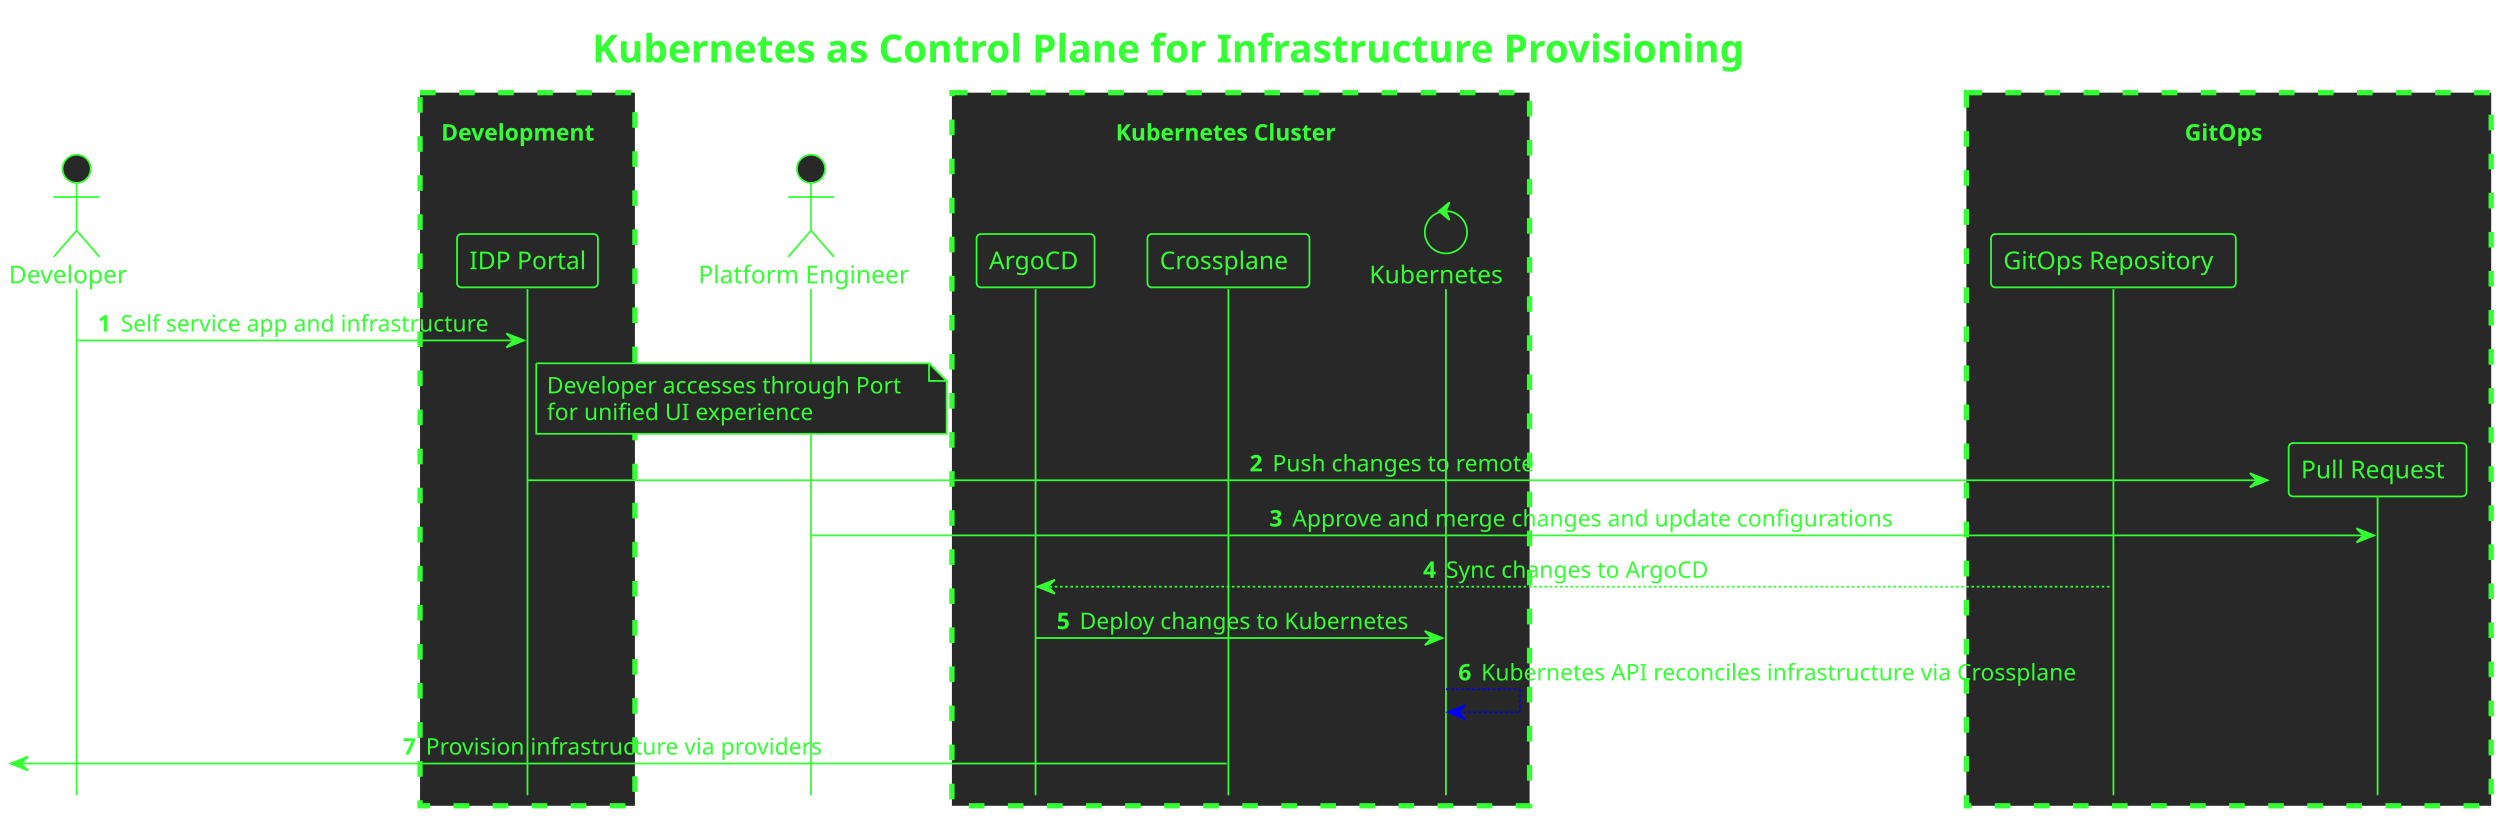
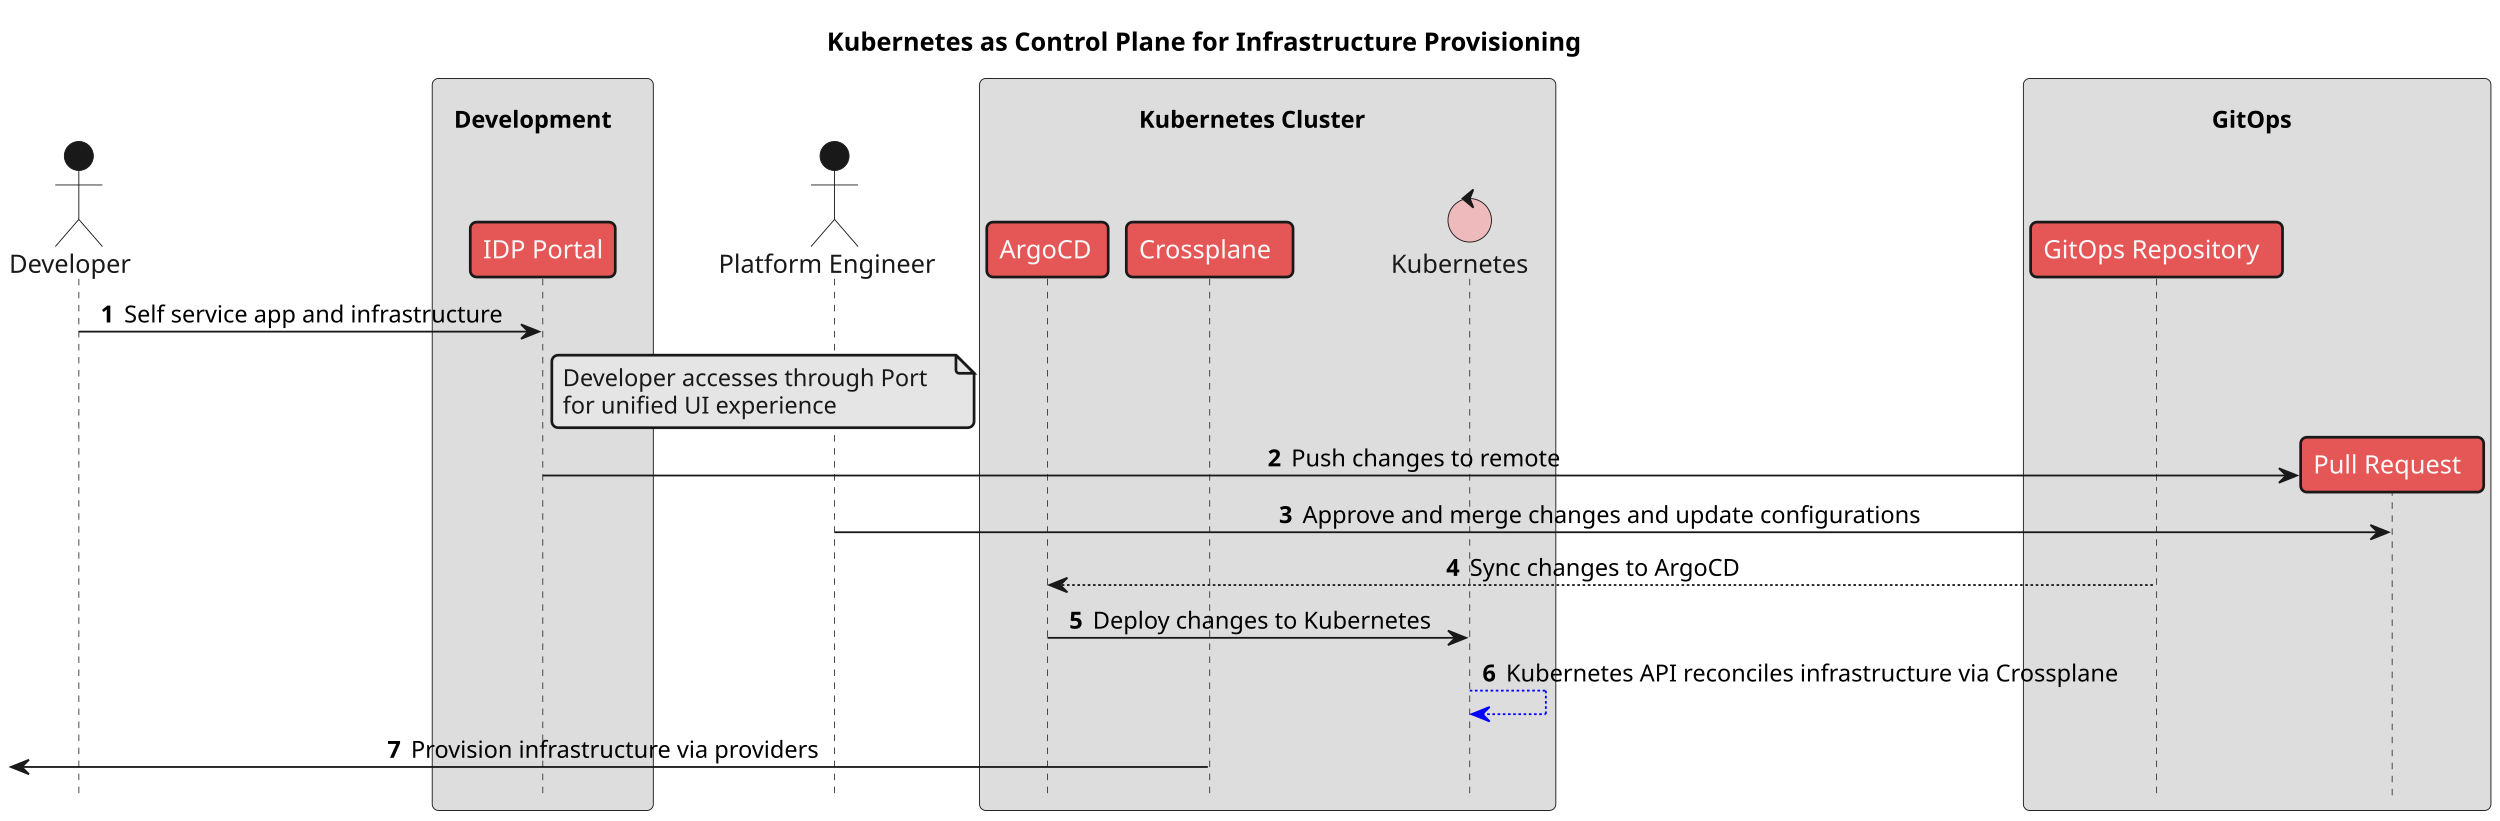
- <svg xmlns="http://www.w3.org/2000/svg" contentStyleType="text/css" height="626.249px" preserveAspectRatio="none" style="width:1920px;height:626px;" version="1.1" viewBox="0 0 1920 626" width="1920.676px" zoomAndPan="magnify">
+ <svg xmlns="http://www.w3.org/2000/svg" contentStyleType="text/css" height="630.489px" preserveAspectRatio="none" style="width:1920px;height:630px;" version="1.1" viewBox="0 0 1920 630" width="1920.696px" zoomAndPan="magnify">
  <defs />
  <g>
-     <rect fill="#282828" height="547.693" style="stroke:#33FF33;stroke-width:4.058;stroke-dasharray:12.0,18.0;" width="165.016" x="322.592" y="71.159" />
-     <text fill="#33FF33" font-family="Verdana" font-size="17.584" font-weight="bold" lengthAdjust="spacing" textLength="6.763" x="401.719" y="87.48"> </text>
-     <text fill="#33FF33" font-family="Verdana" font-size="17.584" font-weight="bold" lengthAdjust="spacing" textLength="132.554" x="338.824" y="107.949">Development</text>
-     <rect fill="#282828" height="547.693" style="stroke:#33FF33;stroke-width:4.058;stroke-dasharray:12.0,18.0;" width="443.649" x="731.074" y="71.159" />
-     <text fill="#33FF33" font-family="Verdana" font-size="17.584" font-weight="bold" lengthAdjust="spacing" textLength="6.763" x="949.517" y="87.48"> </text>
-     <text fill="#33FF33" font-family="Verdana" font-size="17.584" font-weight="bold" lengthAdjust="spacing" textLength="192.068" x="856.865" y="107.949">Kubernetes Cluster</text>
-     <rect fill="#282828" height="547.693" style="stroke:#33FF33;stroke-width:4.058;stroke-dasharray:12.0,18.0;" width="403.072" x="1510.166" y="71.159" />
-     <text fill="#33FF33" font-family="Verdana" font-size="17.584" font-weight="bold" lengthAdjust="spacing" textLength="6.763" x="1708.32" y="87.48"> </text>
-     <text fill="#33FF33" font-family="Verdana" font-size="17.584" font-weight="bold" lengthAdjust="spacing" textLength="67.629" x="1677.887" y="107.949">GitOps</text>
-     <text fill="#33FF33" font-family="Verdana" font-size="29.757" font-weight="bold" lengthAdjust="spacing" textLength="1017.147" x="454.808" y="47.91">Kubernetes as Control Plane for Infrastructure Provisioning</text>
-     <line style="stroke:#33FF33;stroke-width:1.353;" x1="58.838" x2="58.838" y1="222.057" y2="610.736" />
-     <line style="stroke:#33FF33;stroke-width:1.353;" x1="405.1" x2="405.1" y1="222.057" y2="610.736" />
-     <line style="stroke:#33FF33;stroke-width:1.353;" x1="622.867" x2="622.867" y1="222.057" y2="610.736" />
-     <line style="stroke:#33FF33;stroke-width:1.353;" x1="795.322" x2="795.322" y1="222.057" y2="610.736" />
-     <line style="stroke:#33FF33;stroke-width:1.353;" x1="943.431" x2="943.431" y1="222.057" y2="610.736" />
-     <line style="stroke:#33FF33;stroke-width:1.353;" x1="1110.476" x2="1110.476" y1="222.057" y2="610.736" />
-     <line style="stroke:#33FF33;stroke-width:1.353;" x1="1623.107" x2="1623.107" y1="222.057" y2="610.736" />
-     <line style="stroke:#33FF33;stroke-width:1.353;" x1="1825.995" x2="1825.995" y1="340.271" y2="610.736" />
-     <text fill="#33FF33" font-family="Verdana" font-size="18.936" lengthAdjust="spacing" textLength="96.034" x="6.763" y="217.591">Developer</text>
-     <ellipse cx="58.838" cy="129.679" fill="#282828" rx="10.821" ry="10.821" style="stroke:#33FF33;stroke-width:1.353;" />
-     <path d="M58.838,140.5 L58.838,177.02 M41.254,151.321 L76.421,151.321 M58.838,177.02 L41.254,197.309 M58.838,177.02 L76.421,197.309 " fill="none" style="stroke:#33FF33;stroke-width:1.353;" />
-     <rect fill="#282828" height="40.979" rx="3.381" ry="3.381" style="stroke:#33FF33;stroke-width:1.353;" width="108.207" x="350.997" y="179.725" />
-     <text fill="#33FF33" font-family="Verdana" font-size="18.936" lengthAdjust="spacing" textLength="89.271" x="360.465" y="206.77">IDP Portal</text>
-     <text fill="#33FF33" font-family="Verdana" font-size="18.936" lengthAdjust="spacing" textLength="165.016" x="536.302" y="217.591">Platform Engineer</text>
-     <ellipse cx="622.867" cy="129.679" fill="#282828" rx="10.821" ry="10.821" style="stroke:#33FF33;stroke-width:1.353;" />
-     <path d="M622.867,140.5 L622.867,177.02 M605.284,151.321 L640.451,151.321 M622.867,177.02 L605.284,197.309 M622.867,177.02 L640.451,197.309 " fill="none" style="stroke:#33FF33;stroke-width:1.353;" />
-     <rect fill="#282828" height="40.979" rx="3.381" ry="3.381" style="stroke:#33FF33;stroke-width:1.353;" width="90.624" x="750.011" y="179.725" />
-     <text fill="#33FF33" font-family="Verdana" font-size="18.936" lengthAdjust="spacing" textLength="71.687" x="759.479" y="206.77">ArgoCD</text>
-     <rect fill="#282828" height="40.979" rx="3.381" ry="3.381" style="stroke:#33FF33;stroke-width:1.353;" width="124.438" x="881.212" y="179.725" />
-     <text fill="#33FF33" font-family="Verdana" font-size="18.936" lengthAdjust="spacing" textLength="105.502" x="890.68" y="206.77">Crossplane</text>
-     <text fill="#33FF33" font-family="Verdana" font-size="18.936" lengthAdjust="spacing" textLength="109.56" x="1051.638" y="217.591">Kubernetes</text>
-     <ellipse cx="1110.476" cy="178.373" fill="#282828" rx="16.231" ry="16.231" style="stroke:#33FF33;stroke-width:1.353;" />
-     <polygon fill="#33FF33" points="1105.065,162.142,1113.181,155.379,1110.476,162.142,1113.181,168.905,1105.065,162.142" style="stroke:#33FF33;stroke-width:1.353;" />
-     <rect fill="#282828" height="40.979" rx="3.381" ry="3.381" style="stroke:#33FF33;stroke-width:1.353;" width="188.01" x="1529.102" y="179.725" />
-     <text fill="#33FF33" font-family="Verdana" font-size="18.936" lengthAdjust="spacing" textLength="169.074" x="1538.57" y="206.77">GitOps Repository</text>
-     <polygon fill="#33FF33" points="388.869,256.051,402.395,261.462,388.869,266.872,394.28,261.462" style="stroke:#33FF33;stroke-width:1.353;" />
-     <line style="stroke:#33FF33;stroke-width:1.353;" x1="58.838" x2="396.985" y1="261.462" y2="261.462" />
-     <text fill="#33FF33" font-family="Verdana" font-size="17.584" font-weight="bold" lengthAdjust="spacing" textLength="12.173" x="75.069" y="254.61">1</text>
-     <text fill="#33FF33" font-family="Verdana" font-size="17.584" lengthAdjust="spacing" textLength="296.217" x="92.652" y="254.61">Self service app and infrastructure</text>
-     <path d="M411.863,279.045 L411.863,333.149 L727.017,333.149 L727.017,292.571 L713.491,279.045 L411.863,279.045 " fill="#282828" style="stroke:#33FF33;stroke-width:1.353;" />
-     <path d="M713.491,279.045 L713.491,292.571 L727.017,292.571 L713.491,279.045 " fill="#282828" style="stroke:#33FF33;stroke-width:1.353;" />
-     <text fill="#33FF33" font-family="Verdana" font-size="17.584" lengthAdjust="spacing" textLength="286.749" x="419.979" y="302.13">Developer accesses through Port</text>
-     <text fill="#33FF33" font-family="Verdana" font-size="17.584" lengthAdjust="spacing" textLength="208.299" x="419.979" y="322.598">for unified UI experience</text>
-     <rect fill="#282828" height="40.979" rx="3.381" ry="3.381" style="stroke:#33FF33;stroke-width:1.353;" width="136.612" x="1757.689" y="340.271" />
-     <text fill="#33FF33" font-family="Verdana" font-size="18.936" lengthAdjust="spacing" textLength="117.675" x="1767.157" y="367.316">Pull Request</text>
-     <polygon fill="#33FF33" points="1727.932,363.445,1741.458,368.855,1727.932,374.266,1733.343,368.855" style="stroke:#33FF33;stroke-width:1.353;" />
-     <line style="stroke:#33FF33;stroke-width:1.353;" x1="405.1" x2="1736.048" y1="368.855" y2="368.855" />
-     <text fill="#33FF33" font-family="Verdana" font-size="17.584" font-weight="bold" lengthAdjust="spacing" textLength="12.173" x="959.662" y="362.003">2</text>
-     <text fill="#33FF33" font-family="Verdana" font-size="17.584" lengthAdjust="spacing" textLength="212.357" x="977.245" y="362.003">Push changes to remote</text>
-     <polygon fill="#33FF33" points="1809.764,405.777,1823.29,411.187,1809.764,416.597,1815.174,411.187" style="stroke:#33FF33;stroke-width:1.353;" />
-     <line style="stroke:#33FF33;stroke-width:1.353;" x1="622.867" x2="1817.88" y1="411.187" y2="411.187" />
-     <text fill="#33FF33" font-family="Verdana" font-size="17.584" font-weight="bold" lengthAdjust="spacing" textLength="12.173" x="974.879" y="404.335">3</text>
-     <text fill="#33FF33" font-family="Verdana" font-size="17.584" lengthAdjust="spacing" textLength="481.522" x="992.462" y="404.335">Approve and merge changes and update configurations</text>
-     <polygon fill="#33FF33" points="810.201,445.181,796.675,450.592,810.201,456.002,804.79,450.592" style="stroke:#33FF33;stroke-width:1.353;" />
-     <line style="stroke:#33FF33;stroke-width:1.353;stroke-dasharray:2.0,2.0;" x1="802.085" x2="1621.754" y1="450.592" y2="450.592" />
-     <text fill="#33FF33" font-family="Verdana" font-size="17.584" font-weight="bold" lengthAdjust="spacing" textLength="12.173" x="1092.892" y="443.74">4</text>
-     <text fill="#33FF33" font-family="Verdana" font-size="17.584" lengthAdjust="spacing" textLength="215.062" x="1110.476" y="443.74">Sync changes to ArgoCD</text>
-     <polygon fill="#33FF33" points="1094.245,484.586,1107.77,489.997,1094.245,495.407,1099.655,489.997" style="stroke:#33FF33;stroke-width:1.353;" />
-     <line style="stroke:#33FF33;stroke-width:1.353;" x1="795.322" x2="1102.36" y1="489.997" y2="489.997" />
-     <text fill="#33FF33" font-family="Verdana" font-size="17.584" font-weight="bold" lengthAdjust="spacing" textLength="12.173" x="811.553" y="483.144">5</text>
-     <text fill="#33FF33" font-family="Verdana" font-size="17.584" lengthAdjust="spacing" textLength="265.107" x="829.137" y="483.144">Deploy changes to Kubernetes</text>
-     <line style="stroke:#0000FF;stroke-width:1.353;stroke-dasharray:2.0,2.0;" x1="1110.476" x2="1167.284" y1="529.401" y2="529.401" />
-     <line style="stroke:#0000FF;stroke-width:1.353;stroke-dasharray:2.0,2.0;" x1="1167.284" x2="1167.284" y1="529.401" y2="546.985" />
-     <line style="stroke:#0000FF;stroke-width:1.353;stroke-dasharray:2.0,2.0;" x1="1111.828" x2="1167.284" y1="546.985" y2="546.985" />
-     <polygon fill="#0000FF" points="1125.354,541.574,1111.828,546.985,1125.354,552.395,1119.944,546.985" style="stroke:#0000FF;stroke-width:1.353;" />
-     <text fill="#33FF33" font-family="Verdana" font-size="17.584" font-weight="bold" lengthAdjust="spacing" textLength="12.173" x="1119.944" y="522.549">6</text>
-     <text fill="#33FF33" font-family="Verdana" font-size="17.584" lengthAdjust="spacing" textLength="476.111" x="1137.527" y="522.549">Kubernetes API reconciles infrastructure via Crossplane</text>
-     <polygon fill="#33FF33" points="21.641,580.979,8.116,586.39,21.641,591.8,16.231,586.39" style="stroke:#33FF33;stroke-width:1.353;" />
-     <line style="stroke:#33FF33;stroke-width:1.353;" x1="13.526" x2="942.078" y1="586.39" y2="586.39" />
-     <text fill="#33FF33" font-family="Verdana" font-size="17.584" font-weight="bold" lengthAdjust="spacing" textLength="12.173" x="309.405" y="579.538">7</text>
-     <text fill="#33FF33" font-family="Verdana" font-size="17.584" lengthAdjust="spacing" textLength="313.801" x="326.988" y="579.538">Provision infrastructure via providers</text>
+     <rect fill="#DDDDDD" height="562.182" rx="4.871" ry="4.871" style="stroke:#181818;stroke-width:0.696;" width="169.801" x="331.946" y="60.261" />
+     <text fill="#000000" font-family="sans-serif" font-size="18.093" font-weight="bold" lengthAdjust="spacing" textLength="6.959" x="413.367" y="77.056"> </text>
+     <text fill="#000000" font-family="sans-serif" font-size="18.093" font-weight="bold" lengthAdjust="spacing" textLength="136.397" x="348.648" y="98.118">Development</text>
+     <rect fill="#DDDDDD" height="562.182" rx="4.871" ry="4.871" style="stroke:#181818;stroke-width:0.696;" width="442.595" x="752.273" y="60.261" />
+     <text fill="#000000" font-family="sans-serif" font-size="18.093" font-weight="bold" lengthAdjust="spacing" textLength="6.959" x="970.091" y="77.056"> </text>
+     <text fill="#000000" font-family="sans-serif" font-size="18.093" font-weight="bold" lengthAdjust="spacing" textLength="197.637" x="874.752" y="98.118">Kubernetes Cluster</text>
+     <rect fill="#DDDDDD" height="562.182" rx="4.871" ry="4.871" style="stroke:#181818;stroke-width:0.696;" width="359.087" x="1553.954" y="60.261" />
+     <text fill="#000000" font-family="sans-serif" font-size="18.093" font-weight="bold" lengthAdjust="spacing" textLength="6.959" x="1730.018" y="77.056"> </text>
+     <text fill="#000000" font-family="sans-serif" font-size="18.093" font-weight="bold" lengthAdjust="spacing" textLength="69.59" x="1698.702" y="98.118">GitOps</text>
+     <text fill="#000000" font-family="sans-serif" font-size="19.485" font-weight="bold" lengthAdjust="spacing" textLength="656.934" x="635.013" y="38.964">Kubernetes as Control Plane for Infrastructure Provisioning</text>
+     <line style="stroke:#393939;stroke-width:0.696;stroke-dasharray:5.0,5.0;" x1="60.544" x2="60.544" y1="214.143" y2="614.092" />
+     <line style="stroke:#393939;stroke-width:0.696;stroke-dasharray:5.0,5.0;" x1="416.847" x2="416.847" y1="214.143" y2="614.092" />
+     <line style="stroke:#393939;stroke-width:0.696;stroke-dasharray:5.0,5.0;" x1="640.928" x2="640.928" y1="214.143" y2="614.092" />
+     <line style="stroke:#393939;stroke-width:0.696;stroke-dasharray:5.0,5.0;" x1="804.465" x2="804.465" y1="214.143" y2="614.092" />
+     <line style="stroke:#393939;stroke-width:0.696;stroke-dasharray:5.0,5.0;" x1="929.032" x2="929.032" y1="214.143" y2="614.092" />
+     <line style="stroke:#393939;stroke-width:0.696;stroke-dasharray:5.0,5.0;" x1="1128.757" x2="1128.757" y1="214.143" y2="614.092" />
+     <line style="stroke:#393939;stroke-width:0.696;stroke-dasharray:5.0,5.0;" x1="1656.252" x2="1656.252" y1="214.143" y2="614.092" />
+     <line style="stroke:#393939;stroke-width:0.696;stroke-dasharray:5.0,5.0;" x1="1837.187" x2="1837.187" y1="335.785" y2="614.092" />
+     <text fill="#191919" font-family="sans-serif" font-size="19.485" lengthAdjust="spacing" textLength="98.818" x="6.959" y="209.547">Developer</text>
+     <ellipse cx="60.544" cy="119.782" fill="#191919" rx="11.134" ry="11.134" style="stroke:#191919;stroke-width:0.696;" />
+     <path d="M60.544,130.917 L60.544,168.496 M42.45,142.052 L78.637,142.052 M60.544,168.496 L42.45,189.373 M60.544,168.496 L78.637,189.373 " fill="none" style="stroke:#191919;stroke-width:0.696;" />
+     <rect fill="#E55756" height="42.167" rx="4.871" ry="4.871" style="stroke:#191919;stroke-width:2.088;" width="111.345" x="361.174" y="170.583" />
+     <text fill="#F9F9F9" font-family="sans-serif" font-size="19.485" lengthAdjust="spacing" textLength="91.859" x="370.917" y="198.413">IDP Portal</text>
+     <text fill="#191919" font-family="sans-serif" font-size="19.485" lengthAdjust="spacing" textLength="169.801" x="551.852" y="209.547">Platform Engineer</text>
+     <ellipse cx="640.928" cy="119.782" fill="#191919" rx="11.134" ry="11.134" style="stroke:#191919;stroke-width:0.696;" />
+     <path d="M640.928,130.917 L640.928,168.496 M622.834,142.052 L659.021,142.052 M640.928,168.496 L622.834,189.373 M640.928,168.496 L659.021,189.373 " fill="none" style="stroke:#191919;stroke-width:0.696;" />
+     <rect fill="#E55756" height="42.167" rx="4.871" ry="4.871" style="stroke:#191919;stroke-width:2.088;" width="93.251" x="757.84" y="170.583" />
+     <text fill="#F9F9F9" font-family="sans-serif" font-size="19.485" lengthAdjust="spacing" textLength="73.766" x="767.582" y="198.413">ArgoCD</text>
+     <rect fill="#E55756" height="42.167" rx="4.871" ry="4.871" style="stroke:#191919;stroke-width:2.088;" width="128.046" x="865.009" y="170.583" />
+     <text fill="#F9F9F9" font-family="sans-serif" font-size="19.485" lengthAdjust="spacing" textLength="108.561" x="874.752" y="198.413">Crossplane</text>
+     <text fill="#191919" font-family="sans-serif" font-size="19.485" lengthAdjust="spacing" textLength="112.737" x="1068.213" y="209.547">Kubernetes</text>
+     <ellipse cx="1128.757" cy="169.192" fill="#EFBABC" rx="16.702" ry="16.702" style="stroke:#191919;stroke-width:0.696;" />
+     <polygon fill="#191919" points="1123.19,152.49,1131.54,145.531,1128.757,152.49,1131.54,159.449,1123.19,152.49" style="stroke:#191919;stroke-width:1.392;" />
+     <rect fill="#E55756" height="42.167" rx="4.871" ry="4.871" style="stroke:#191919;stroke-width:2.088;" width="193.461" x="1559.522" y="170.583" />
+     <text fill="#F9F9F9" font-family="sans-serif" font-size="19.485" lengthAdjust="spacing" textLength="173.976" x="1569.264" y="198.413">GitOps Repository</text>
+     <polygon fill="#191919" points="400.145,249.123,414.063,254.69,400.145,260.257,405.712,254.69" style="stroke:#191919;stroke-width:1.392;" />
+     <line style="stroke:#191919;stroke-width:1.392;" x1="60.544" x2="408.496" y1="254.69" y2="254.69" />
+     <text fill="#000000" font-family="sans-serif" font-size="18.093" font-weight="bold" lengthAdjust="spacing" textLength="12.526" x="77.245" y="247.639">1</text>
+     <text fill="#000000" font-family="sans-serif" font-size="18.093" lengthAdjust="spacing" textLength="304.806" x="95.339" y="247.639">Self service app and infrastructure</text>
+     <path d="M423.806,277.655 L423.806,323.585 A4.871,4.871 0 0 0 428.677,328.456 L743.226,328.456 A4.871,4.871 0 0 0 748.097,323.585 L748.097,286.702 L734.179,272.784 L428.677,272.784 A4.871,4.871 0 0 0 423.806,277.655 " fill="#E5E5E5" style="stroke:#191919;stroke-width:2.088;" />
+     <path d="M734.179,272.784 L734.179,284.266 A2.436,2.436 0 0 0 736.615,286.702 L748.097,286.702 L734.179,272.784 " fill="#E5E5E5" style="stroke:#191919;stroke-width:2.088;" />
+     <text fill="#191919" font-family="sans-serif" font-size="18.093" lengthAdjust="spacing" textLength="295.063" x="432.157" y="296.538">Developer accesses through Port</text>
+     <text fill="#191919" font-family="sans-serif" font-size="18.093" lengthAdjust="spacing" textLength="214.339" x="432.157" y="317.599">for unified UI experience</text>
+     <rect fill="#E55756" height="42.167" rx="4.871" ry="4.871" style="stroke:#191919;stroke-width:2.088;" width="140.573" x="1766.901" y="335.785" />
+     <text fill="#F9F9F9" font-family="sans-serif" font-size="19.485" lengthAdjust="spacing" textLength="121.087" x="1776.644" y="363.614">Pull Request</text>
+     <polygon fill="#191919" points="1750.199,359.63,1764.117,365.197,1750.199,370.765,1755.767,365.197" style="stroke:#191919;stroke-width:1.392;" />
+     <line style="stroke:#191919;stroke-width:1.392;" x1="416.847" x2="1758.55" y1="365.197" y2="365.197" />
+     <text fill="#000000" font-family="sans-serif" font-size="18.093" font-weight="bold" lengthAdjust="spacing" textLength="12.526" x="973.57" y="358.147">2</text>
+     <text fill="#000000" font-family="sans-serif" font-size="18.093" lengthAdjust="spacing" textLength="218.514" x="991.664" y="358.147">Push changes to remote</text>
+     <polygon fill="#191919" points="1820.486,403.19,1834.404,408.757,1820.486,414.324,1826.053,408.757" style="stroke:#191919;stroke-width:1.392;" />
+     <line style="stroke:#191919;stroke-width:1.392;" x1="640.928" x2="1828.836" y1="408.757" y2="408.757" />
+     <text fill="#000000" font-family="sans-serif" font-size="18.093" font-weight="bold" lengthAdjust="spacing" textLength="12.526" x="982.269" y="401.706">3</text>
+     <text fill="#000000" font-family="sans-serif" font-size="18.093" lengthAdjust="spacing" textLength="495.484" x="1000.362" y="401.706">Approve and merge changes and update configurations</text>
+     <polygon fill="#191919" points="819.775,443.737,805.857,449.304,819.775,454.871,814.208,449.304" style="stroke:#191919;stroke-width:1.392;" />
+     <line style="stroke:#191919;stroke-width:1.392;stroke-dasharray:2.0,2.0;" x1="811.424" x2="1654.861" y1="449.304" y2="449.304" />
+     <text fill="#000000" font-family="sans-serif" font-size="18.093" font-weight="bold" lengthAdjust="spacing" textLength="12.526" x="1110.663" y="442.253">4</text>
+     <text fill="#000000" font-family="sans-serif" font-size="18.093" lengthAdjust="spacing" textLength="221.298" x="1128.757" y="442.253">Sync changes to ArgoCD</text>
+     <polygon fill="#191919" points="1112.055,484.284,1125.973,489.851,1112.055,495.419,1117.622,489.851" style="stroke:#191919;stroke-width:1.392;" />
+     <line style="stroke:#191919;stroke-width:1.392;" x1="804.465" x2="1120.406" y1="489.851" y2="489.851" />
+     <text fill="#000000" font-family="sans-serif" font-size="18.093" font-weight="bold" lengthAdjust="spacing" textLength="12.526" x="821.167" y="482.801">5</text>
+     <text fill="#000000" font-family="sans-serif" font-size="18.093" lengthAdjust="spacing" textLength="272.795" x="839.261" y="482.801">Deploy changes to Kubernetes</text>
+     <line style="stroke:#0000FF;stroke-width:1.392;stroke-dasharray:2.0,2.0;" x1="1128.757" x2="1187.213" y1="530.399" y2="530.399" />
+     <line style="stroke:#0000FF;stroke-width:1.392;stroke-dasharray:2.0,2.0;" x1="1187.213" x2="1187.213" y1="530.399" y2="548.492" />
+     <line style="stroke:#0000FF;stroke-width:1.392;stroke-dasharray:2.0,2.0;" x1="1130.149" x2="1187.213" y1="548.492" y2="548.492" />
+     <polygon fill="#0000FF" points="1144.067,542.925,1130.149,548.492,1144.067,554.059,1138.499,548.492" style="stroke:#0000FF;stroke-width:1.392;" />
+     <text fill="#000000" font-family="sans-serif" font-size="18.093" font-weight="bold" lengthAdjust="spacing" textLength="12.526" x="1138.499" y="523.348">6</text>
+     <text fill="#000000" font-family="sans-serif" font-size="18.093" lengthAdjust="spacing" textLength="489.917" x="1156.593" y="523.348">Kubernetes API reconciles infrastructure via Crossplane</text>
+     <polygon fill="#191919" points="22.269,583.472,8.351,589.039,22.269,594.607,16.702,589.039" style="stroke:#191919;stroke-width:1.392;" />
+     <line style="stroke:#191919;stroke-width:1.392;" x1="13.918" x2="927.64" y1="589.039" y2="589.039" />
+     <text fill="#000000" font-family="sans-serif" font-size="18.093" font-weight="bold" lengthAdjust="spacing" textLength="12.526" x="297.499" y="581.989">7</text>
+     <text fill="#000000" font-family="sans-serif" font-size="18.093" lengthAdjust="spacing" textLength="322.9" x="315.593" y="581.989">Provision infrastructure via providers</text>
  </g>
</svg>
